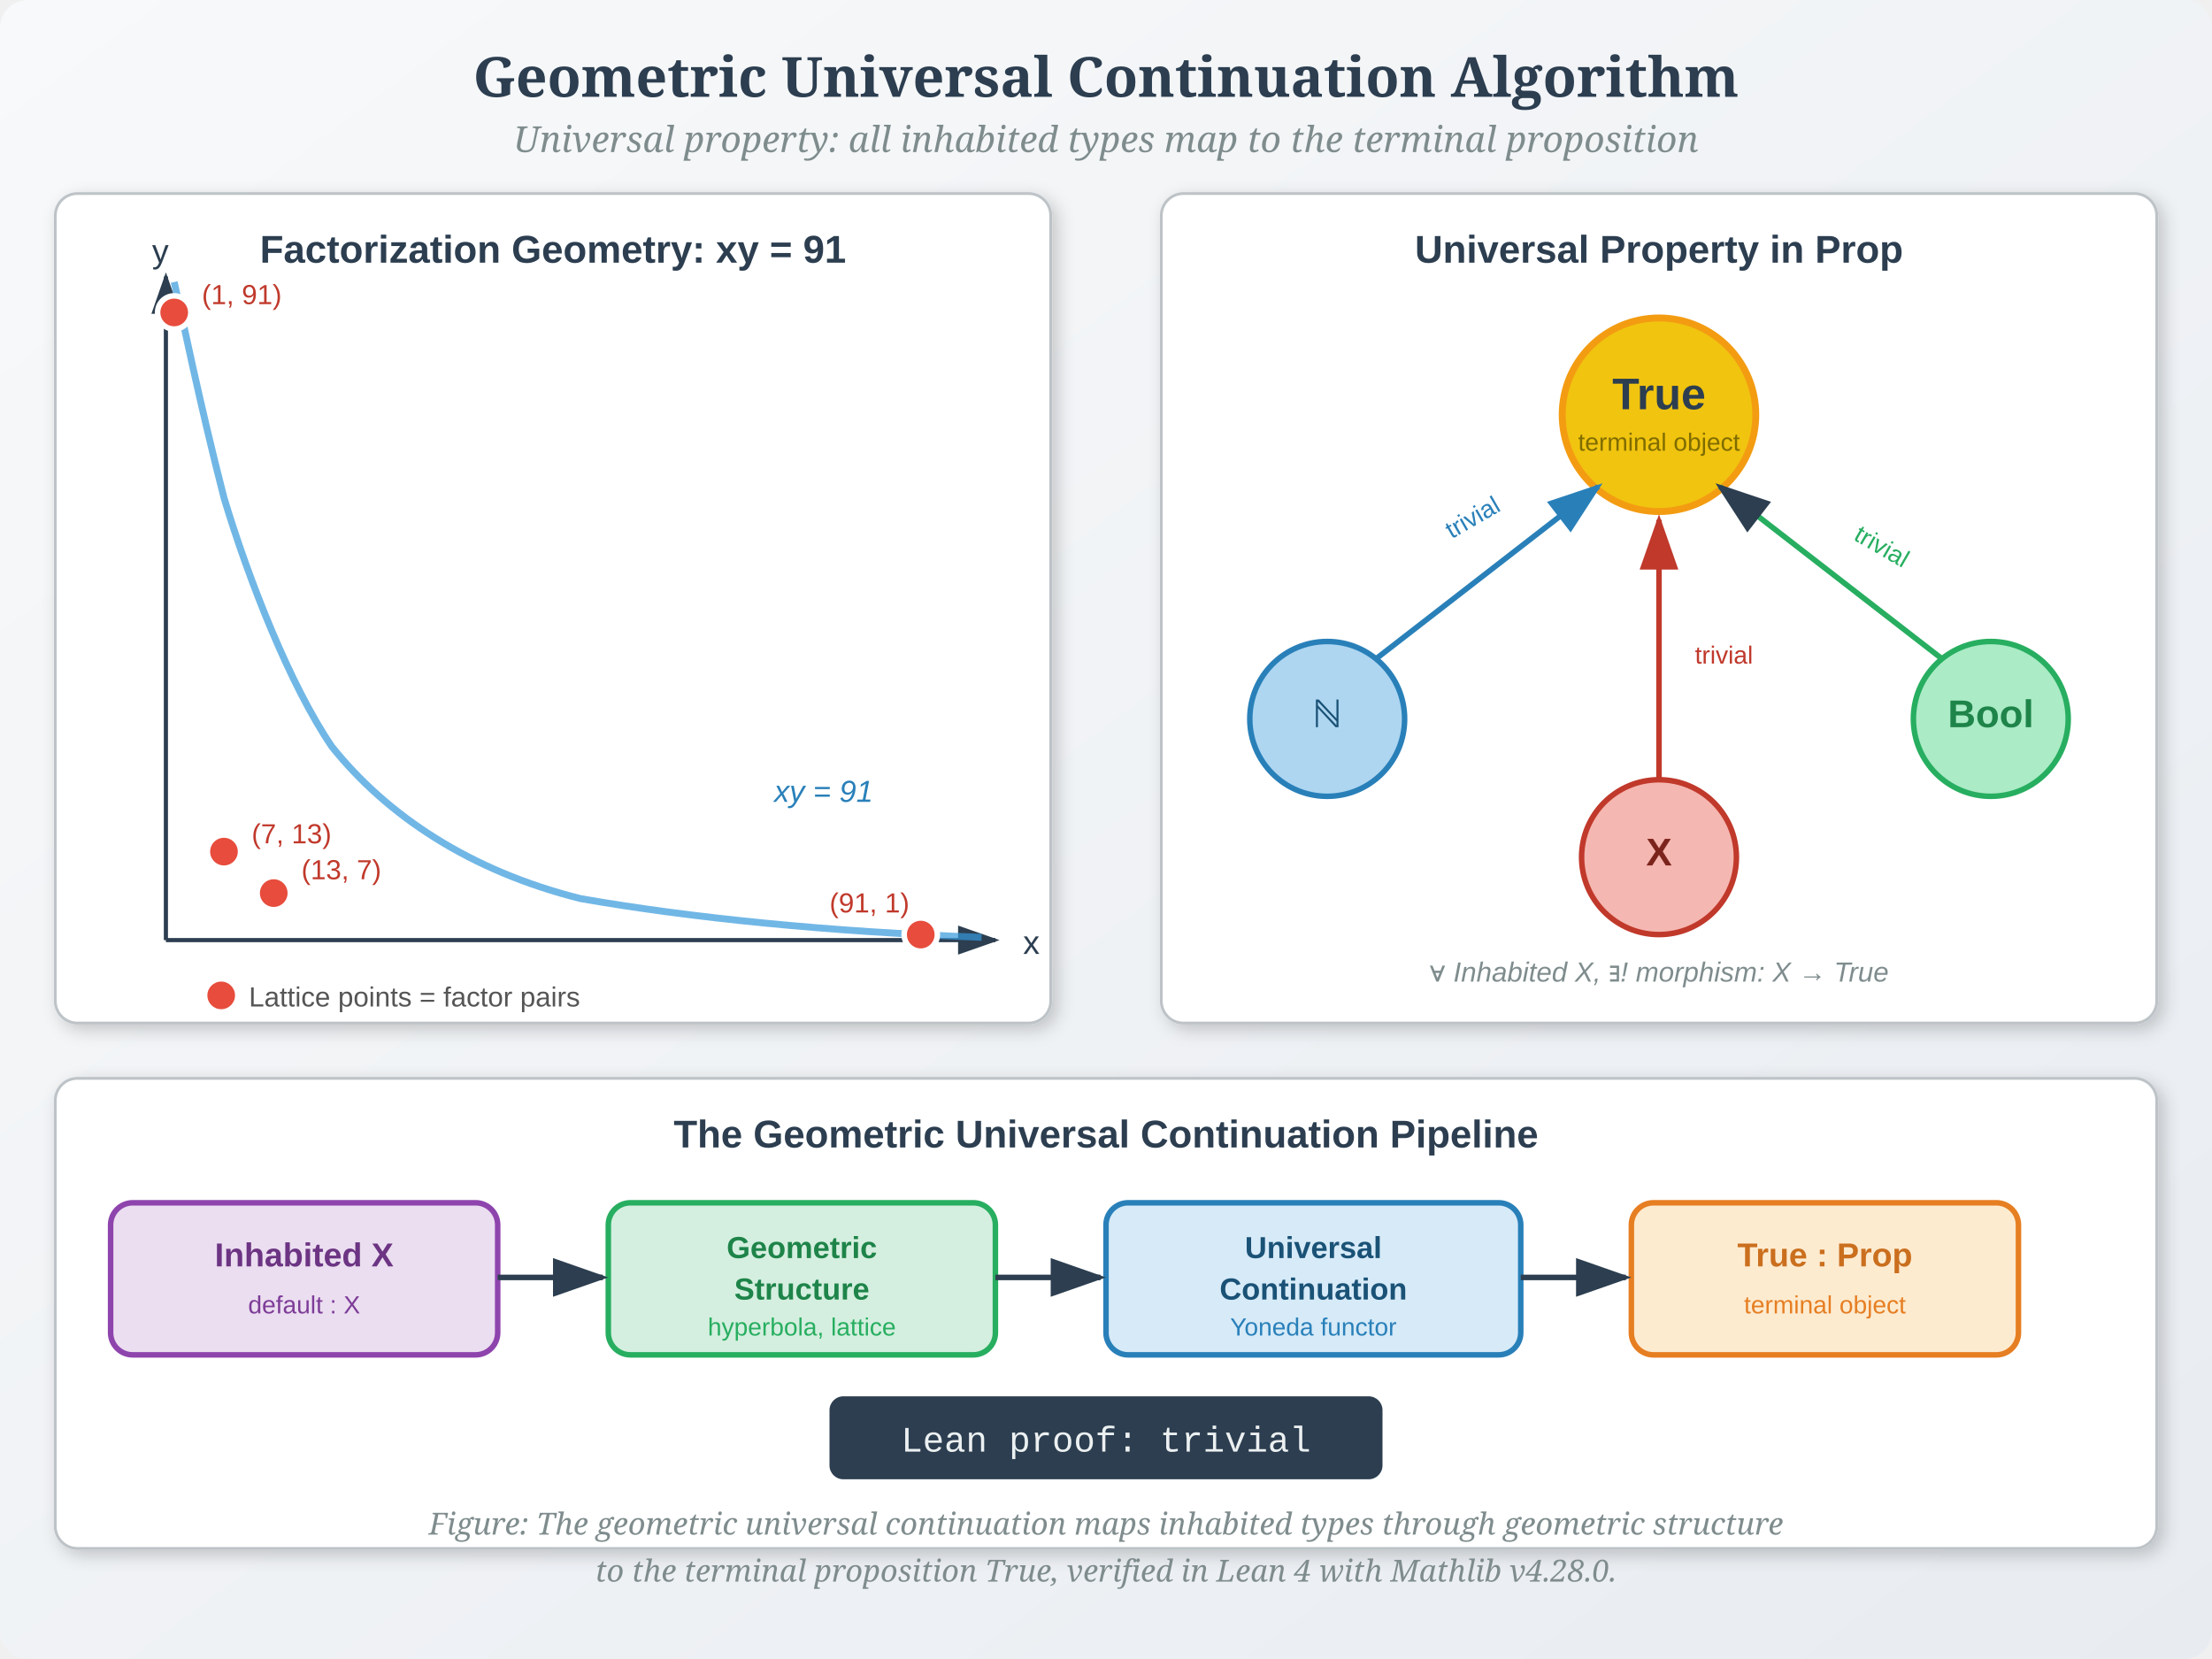
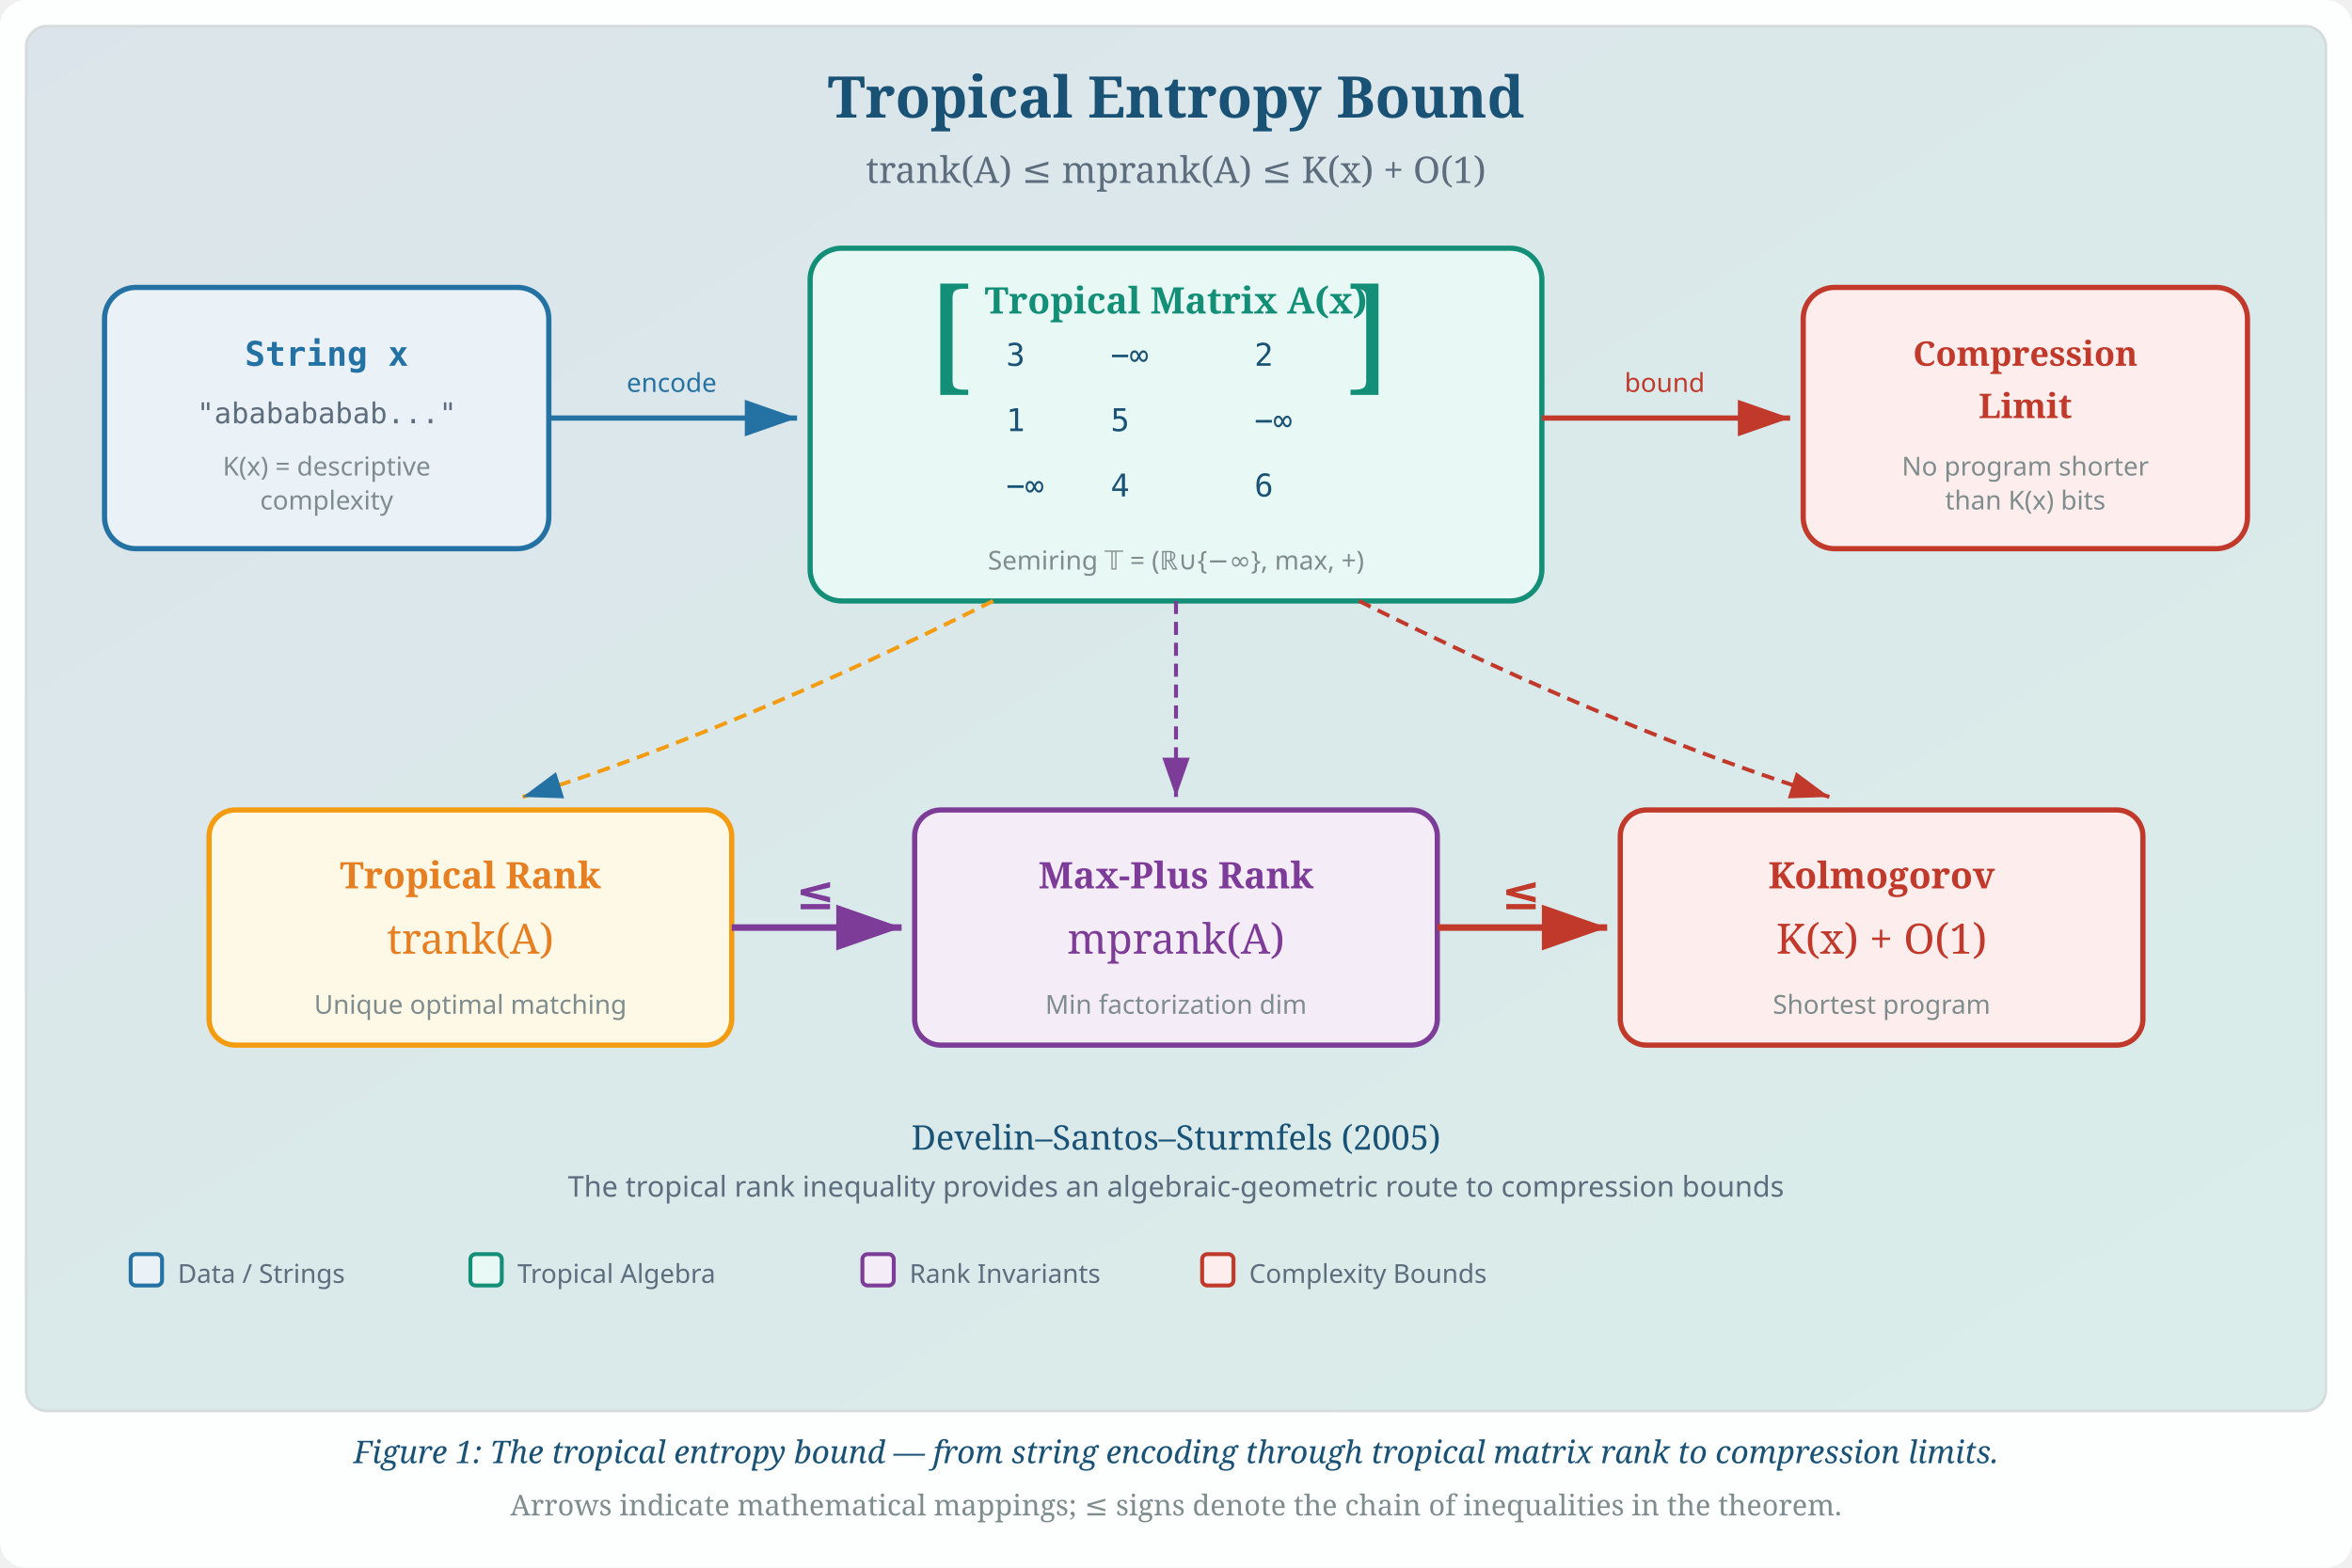
- <svg xmlns="http://www.w3.org/2000/svg" viewBox="0 0 800 600" width="800" height="600">
+ <svg xmlns="http://www.w3.org/2000/svg" viewBox="0 0 900 600" width="900" height="600">
  <defs>
-     <marker id="arrowhead" markerWidth="10" markerHeight="7" refX="9" refY="3.5" orient="auto">
-       <polygon points="0 0, 10 3.5, 0 7" fill="#2c3e50" />
+     <linearGradient id="tropicalGrad" x1="0%" y1="0%" x2="100%" y2="100%">
+       <stop offset="0%" style="stop-color:#1a5276;stop-opacity:0.15" />
+       <stop offset="100%" style="stop-color:#148f77;stop-opacity:0.15" />
+     </linearGradient>
+     <marker id="arrowBlue" markerWidth="10" markerHeight="7" refX="10" refY="3.5" orient="auto">
+       <polygon points="0 0, 10 3.5, 0 7" fill="#2471a3" />
    </marker>
-     <marker id="arrowhead-blue" markerWidth="10" markerHeight="7" refX="9" refY="3.5" orient="auto">
-       <polygon points="0 0, 10 3.5, 0 7" fill="#2980b9" />
-     </marker>
-     <marker id="arrowhead-red" markerWidth="10" markerHeight="7" refX="9" refY="3.5" orient="auto">
+     <marker id="arrowRed" markerWidth="10" markerHeight="7" refX="10" refY="3.5" orient="auto">
      <polygon points="0 0, 10 3.5, 0 7" fill="#c0392b" />
    </marker>
-     <linearGradient id="bg-grad" x1="0%" y1="0%" x2="100%" y2="100%">
-       <stop offset="0%" style="stop-color:#f8f9fa;stop-opacity:1" />
-       <stop offset="100%" style="stop-color:#e8ecf1;stop-opacity:1" />
-     </linearGradient>
-     <filter id="shadow" x="-5%" y="-5%" width="110%" height="110%">
-       <feDropShadow dx="2" dy="2" stdDeviation="3" flood-color="#00000033" />
-     </filter>
+     <marker id="arrowGreen" markerWidth="10" markerHeight="7" refX="10" refY="3.5" orient="auto">
+       <polygon points="0 0, 10 3.5, 0 7" fill="#148f77" />
+     </marker>
+     <marker id="arrowPurple" markerWidth="10" markerHeight="7" refX="10" refY="3.5" orient="auto">
+       <polygon points="0 0, 10 3.5, 0 7" fill="#7d3c98" />
+     </marker>
  </defs>
-   <rect width="800" height="600" fill="url(#bg-grad)" rx="10" />
-   <text x="400" y="35" text-anchor="middle" font-family="Georgia, serif" font-size="20" font-weight="bold" fill="#2c3e50">
-     Geometric Universal Continuation Algorithm
+   <rect width="900" height="600" fill="#fdfefe" rx="10" />
+   <rect x="10" y="10" width="880" height="530" fill="url(#tropicalGrad)" rx="8" stroke="#d5dbdb" stroke-width="1" />
+   <text x="450" y="45" text-anchor="middle" font-family="Georgia, serif" font-size="22" fill="#1a5276" font-weight="bold">
+     Tropical Entropy Bound
  </text>
-   <text x="400" y="55" text-anchor="middle" font-family="Georgia, serif" font-size="13" fill="#7f8c8d" font-style="italic">
-     Universal property: all inhabited types map to the terminal proposition
+   <text x="450" y="70" text-anchor="middle" font-family="Georgia, serif" font-size="14" fill="#5d6d7e">
+     trank(A) ≤ mprank(A) ≤ K(x) + O(1)
  </text>
-   <rect x="20" y="70" width="360" height="300" fill="white" rx="8" filter="url(#shadow)" stroke="#bdc3c7" stroke-width="1" />
-   <text x="200" y="95" text-anchor="middle" font-family="Arial, sans-serif" font-size="14" font-weight="bold" fill="#2c3e50">
-     Factorization Geometry: xy = 91
+   <rect x="40" y="110" width="170" height="100" rx="12" fill="#eaf2f8" stroke="#2471a3" stroke-width="2" />
+   <text x="125" y="140" text-anchor="middle" font-family="monospace" font-size="13" fill="#2471a3" font-weight="bold">String x</text>
+   <text x="125" y="162" text-anchor="middle" font-family="monospace" font-size="11" fill="#5d6d7e">"ababababab..."</text>
+   <text x="125" y="182" text-anchor="middle" font-family="sans-serif" font-size="10" fill="#7f8c8d">K(x) = descriptive</text>
+   <text x="125" y="195" text-anchor="middle" font-family="sans-serif" font-size="10" fill="#7f8c8d">complexity</text>
+   <rect x="310" y="95" width="280" height="135" rx="12" fill="#e8f8f5" stroke="#148f77" stroke-width="2" />
+   <text x="450" y="120" text-anchor="middle" font-family="Georgia, serif" font-size="14" fill="#148f77" font-weight="bold">
+     Tropical Matrix A(x)
  </text>
-   <line x1="60" y1="340" x2="360" y2="340" stroke="#2c3e50" stroke-width="1.5" marker-end="url(#arrowhead)" />
-   <line x1="60" y1="340" x2="60" y2="100" stroke="#2c3e50" stroke-width="1.5" marker-end="url(#arrowhead)" />
-   <text x="370" y="345" font-family="Arial" font-size="12" fill="#2c3e50">x</text>
-   <text x="55" y="95" font-family="Arial" font-size="12" fill="#2c3e50">y</text>
-   <path d="M 63,102 C 66,115 72,145 81,180 C 90,210 105,248 120,270 C 140,295 170,315 210,325 C 250,332 300,337 355,339" fill="none" stroke="#3498db" stroke-width="2.5" opacity="0.7" />
-   <circle cx="63" cy="113" r="6" fill="#e74c3c" stroke="white" stroke-width="2" />
-   <text x="73" y="110" font-family="Arial" font-size="10" fill="#c0392b">(1, 91)</text>
-   <circle cx="81" cy="308" r="6" fill="#e74c3c" stroke="white" stroke-width="2" />
-   <text x="91" y="305" font-family="Arial" font-size="10" fill="#c0392b">(7, 13)</text>
-   <circle cx="99" cy="323" r="6" fill="#e74c3c" stroke="white" stroke-width="2" />
-   <text x="109" y="318" font-family="Arial" font-size="10" fill="#c0392b">(13, 7)</text>
-   <circle cx="333" cy="338" r="6" fill="#e74c3c" stroke="white" stroke-width="2" />
-   <text x="300" y="330" font-family="Arial" font-size="10" fill="#c0392b">(91, 1)</text>
-   <text x="280" y="290" font-family="Arial" font-size="11" fill="#2980b9" font-style="italic">xy = 91</text>
-   <circle cx="80" cy="360" r="5" fill="#e74c3c" />
-   <text x="90" y="364" font-family="Arial" font-size="10" fill="#555">Lattice points = factor pairs</text>
-   <rect x="420" y="70" width="360" height="300" fill="white" rx="8" filter="url(#shadow)" stroke="#bdc3c7" stroke-width="1" />
-   <text x="600" y="95" text-anchor="middle" font-family="Arial, sans-serif" font-size="14" font-weight="bold" fill="#2c3e50">
-     Universal Property in Prop
+   <g transform="translate(360, 130)">
+     <text x="-5" y="15" font-family="serif" font-size="48" fill="#148f77">[</text>
+     <text x="155" y="15" font-family="serif" font-size="48" fill="#148f77">]</text>
+     <text x="25" y="10" font-family="monospace" font-size="12" fill="#1a5276">3</text>
+     <text x="65" y="10" font-family="monospace" font-size="12" fill="#1a5276">−∞</text>
+     <text x="120" y="10" font-family="monospace" font-size="12" fill="#1a5276">2</text>
+     <text x="25" y="35" font-family="monospace" font-size="12" fill="#1a5276">1</text>
+     <text x="65" y="35" font-family="monospace" font-size="12" fill="#1a5276">5</text>
+     <text x="120" y="35" font-family="monospace" font-size="12" fill="#1a5276">−∞</text>
+     <text x="25" y="60" font-family="monospace" font-size="12" fill="#1a5276">−∞</text>
+     <text x="65" y="60" font-family="monospace" font-size="12" fill="#1a5276">4</text>
+     <text x="120" y="60" font-family="monospace" font-size="12" fill="#1a5276">6</text>
+   </g>
+   <text x="450" y="218" text-anchor="middle" font-family="sans-serif" font-size="10" fill="#7f8c8d">Semiring 𝕋 = (ℝ∪{−∞}, max, +)</text>
+   <rect x="690" y="110" width="170" height="100" rx="12" fill="#fdedec" stroke="#c0392b" stroke-width="2" />
+   <text x="775" y="140" text-anchor="middle" font-family="Georgia, serif" font-size="13" fill="#c0392b" font-weight="bold">Compression</text>
+   <text x="775" y="160" text-anchor="middle" font-family="Georgia, serif" font-size="13" fill="#c0392b" font-weight="bold">Limit</text>
+   <text x="775" y="182" text-anchor="middle" font-family="sans-serif" font-size="10" fill="#7f8c8d">No program shorter</text>
+   <text x="775" y="195" text-anchor="middle" font-family="sans-serif" font-size="10" fill="#7f8c8d">than K(x) bits</text>
+   <line x1="210" y1="160" x2="305" y2="160" stroke="#2471a3" stroke-width="2" marker-end="url(#arrowBlue)" />
+   <text x="257" y="150" text-anchor="middle" font-family="sans-serif" font-size="10" fill="#2471a3">encode</text>
+   <line x1="590" y1="160" x2="685" y2="160" stroke="#c0392b" stroke-width="2" marker-end="url(#arrowRed)" />
+   <text x="637" y="150" text-anchor="middle" font-family="sans-serif" font-size="10" fill="#c0392b">bound</text>
+   <rect x="80" y="310" width="200" height="90" rx="10" fill="#fef9e7" stroke="#f39c12" stroke-width="2" />
+   <text x="180" y="340" text-anchor="middle" font-family="Georgia, serif" font-size="14" fill="#e67e22" font-weight="bold">Tropical Rank</text>
+   <text x="180" y="365" text-anchor="middle" font-family="serif" font-size="16" fill="#e67e22">trank(A)</text>
+   <text x="180" y="388" text-anchor="middle" font-family="sans-serif" font-size="10" fill="#7f8c8d">Unique optimal matching</text>
+   <rect x="350" y="310" width="200" height="90" rx="10" fill="#f4ecf7" stroke="#7d3c98" stroke-width="2" />
+   <text x="450" y="340" text-anchor="middle" font-family="Georgia, serif" font-size="14" fill="#7d3c98" font-weight="bold">Max-Plus Rank</text>
+   <text x="450" y="365" text-anchor="middle" font-family="serif" font-size="16" fill="#7d3c98">mprank(A)</text>
+   <text x="450" y="388" text-anchor="middle" font-family="sans-serif" font-size="10" fill="#7f8c8d">Min factorization dim</text>
+   <rect x="620" y="310" width="200" height="90" rx="10" fill="#fdedec" stroke="#c0392b" stroke-width="2" />
+   <text x="720" y="340" text-anchor="middle" font-family="Georgia, serif" font-size="14" fill="#c0392b" font-weight="bold">Kolmogorov</text>
+   <text x="720" y="365" text-anchor="middle" font-family="serif" font-size="16" fill="#c0392b">K(x) + O(1)</text>
+   <text x="720" y="388" text-anchor="middle" font-family="sans-serif" font-size="10" fill="#7f8c8d">Shortest program</text>
+   <line x1="280" y1="355" x2="345" y2="355" stroke="#7d3c98" stroke-width="2.5" marker-end="url(#arrowPurple)" />
+   <text x="312" y="348" text-anchor="middle" font-family="serif" font-size="18" fill="#7d3c98" font-weight="bold">≤</text>
+   <line x1="550" y1="355" x2="615" y2="355" stroke="#c0392b" stroke-width="2.5" marker-end="url(#arrowRed)" />
+   <text x="582" y="348" text-anchor="middle" font-family="serif" font-size="18" fill="#c0392b" font-weight="bold">≤</text>
+   <path d="M 380 230 Q 280 280 200 305" fill="none" stroke="#f39c12" stroke-width="1.5" stroke-dasharray="5,3" marker-end="url(#arrowBlue)" />
+   <path d="M 450 230 L 450 305" fill="none" stroke="#7d3c98" stroke-width="1.5" stroke-dasharray="5,3" marker-end="url(#arrowPurple)" />
+   <path d="M 520 230 Q 620 280 700 305" fill="none" stroke="#c0392b" stroke-width="1.5" stroke-dasharray="5,3" marker-end="url(#arrowRed)" />
+   <text x="450" y="440" text-anchor="middle" font-family="Georgia, serif" font-size="13" fill="#1a5276">
+     Develin–Santos–Sturmfels (2005)
  </text>
-   <circle cx="600" cy="150" r="35" fill="#f1c40f" stroke="#f39c12" stroke-width="2.5" />
-   <text x="600" y="148" text-anchor="middle" font-family="Arial" font-size="16" font-weight="bold" fill="#2c3e50">True</text>
-   <text x="600" y="163" text-anchor="middle" font-family="Arial" font-size="9" fill="#7f6c00">terminal object</text>
-   <circle cx="480" cy="260" r="28" fill="#aed6f1" stroke="#2980b9" stroke-width="2" />
-   <text x="480" y="263" text-anchor="middle" font-family="Arial" font-size="14" font-weight="bold" fill="#1a5276">ℕ</text>
-   <circle cx="600" cy="310" r="28" fill="#f5b7b1" stroke="#c0392b" stroke-width="2" />
-   <text x="600" y="313" text-anchor="middle" font-family="Arial" font-size="14" font-weight="bold" fill="#7b241c">X</text>
-   <circle cx="720" cy="260" r="28" fill="#abebc6" stroke="#27ae60" stroke-width="2" />
-   <text x="720" y="263" text-anchor="middle" font-family="Arial" font-size="14" font-weight="bold" fill="#1e8449">Bool</text>
-   <line x1="498" y1="238" x2="578" y2="176" stroke="#2980b9" stroke-width="2" marker-end="url(#arrowhead-blue)" />
-   <text x="525" y="195" font-family="Arial" font-size="9" fill="#2980b9" transform="rotate(-30, 525, 195)">trivial</text>
-   <line x1="600" y1="282" x2="600" y2="188" stroke="#c0392b" stroke-width="2" marker-end="url(#arrowhead-red)" />
-   <text x="613" y="240" font-family="Arial" font-size="9" fill="#c0392b">trivial</text>
-   <line x1="702" y1="238" x2="622" y2="176" stroke="#27ae60" stroke-width="2" marker-end="url(#arrowhead)" />
-   <text x="670" y="195" font-family="Arial" font-size="9" fill="#27ae60" transform="rotate(30, 670, 195)">trivial</text>
-   <text x="600" y="355" text-anchor="middle" font-family="Arial" font-size="10" fill="#7f8c8d" font-style="italic">
-     ∀ Inhabited X, ∃! morphism: X → True
+   <text x="450" y="458" text-anchor="middle" font-family="sans-serif" font-size="11" fill="#5d6d7e">
+     The tropical rank inequality provides an algebraic-geometric route to compression bounds
  </text>
-   <rect x="20" y="390" width="760" height="170" fill="white" rx="8" filter="url(#shadow)" stroke="#bdc3c7" stroke-width="1" />
-   <text x="400" y="415" text-anchor="middle" font-family="Arial" font-size="14" font-weight="bold" fill="#2c3e50">
-     The Geometric Universal Continuation Pipeline
+   <g transform="translate(50, 480)">
+     <rect width="12" height="12" fill="#eaf2f8" stroke="#2471a3" stroke-width="1.5" rx="2" />
+     <text x="18" y="11" font-family="sans-serif" font-size="10" fill="#5d6d7e">Data / Strings</text>
+     <rect x="130" width="12" height="12" fill="#e8f8f5" stroke="#148f77" stroke-width="1.5" rx="2" />
+     <text x="148" y="11" font-family="sans-serif" font-size="10" fill="#5d6d7e">Tropical Algebra</text>
+     <rect x="280" width="12" height="12" fill="#f4ecf7" stroke="#7d3c98" stroke-width="1.5" rx="2" />
+     <text x="298" y="11" font-family="sans-serif" font-size="10" fill="#5d6d7e">Rank Invariants</text>
+     <rect x="410" width="12" height="12" fill="#fdedec" stroke="#c0392b" stroke-width="1.5" rx="2" />
+     <text x="428" y="11" font-family="sans-serif" font-size="10" fill="#5d6d7e">Complexity Bounds</text>
+   </g>
+   <text x="450" y="560" text-anchor="middle" font-family="Georgia, serif" font-size="12" fill="#1a5276" font-style="italic">
+     Figure 1: The tropical entropy bound — from string encoding through tropical matrix rank to compression limits.
  </text>
-   <rect x="40" y="435" width="140" height="55" rx="8" fill="#ebdef0" stroke="#8e44ad" stroke-width="2" />
-   <text x="110" y="458" text-anchor="middle" font-family="Arial" font-size="12" font-weight="bold" fill="#6c3483">Inhabited X</text>
-   <text x="110" y="475" text-anchor="middle" font-family="Arial" font-size="9" fill="#7d3c98">default : X</text>
-   <rect x="220" y="435" width="140" height="55" rx="8" fill="#d4efdf" stroke="#27ae60" stroke-width="2" />
-   <text x="290" y="455" text-anchor="middle" font-family="Arial" font-size="11" font-weight="bold" fill="#1e8449">Geometric</text>
-   <text x="290" y="470" text-anchor="middle" font-family="Arial" font-size="11" font-weight="bold" fill="#1e8449">Structure</text>
-   <text x="290" y="483" text-anchor="middle" font-family="Arial" font-size="9" fill="#27ae60">hyperbola, lattice</text>
-   <rect x="400" y="435" width="150" height="55" rx="8" fill="#d6eaf8" stroke="#2980b9" stroke-width="2" />
-   <text x="475" y="455" text-anchor="middle" font-family="Arial" font-size="11" font-weight="bold" fill="#1a5276">Universal</text>
-   <text x="475" y="470" text-anchor="middle" font-family="Arial" font-size="11" font-weight="bold" fill="#1a5276">Continuation</text>
-   <text x="475" y="483" text-anchor="middle" font-family="Arial" font-size="9" fill="#2980b9">Yoneda functor</text>
-   <rect x="590" y="435" width="140" height="55" rx="8" fill="#fdebd0" stroke="#e67e22" stroke-width="2" />
-   <text x="660" y="458" text-anchor="middle" font-family="Arial" font-size="12" font-weight="bold" fill="#ca6f1e">True : Prop</text>
-   <text x="660" y="475" text-anchor="middle" font-family="Arial" font-size="9" fill="#e67e22">terminal object</text>
-   <line x1="180" y1="462" x2="218" y2="462" stroke="#2c3e50" stroke-width="2" marker-end="url(#arrowhead)" />
-   <line x1="360" y1="462" x2="398" y2="462" stroke="#2c3e50" stroke-width="2" marker-end="url(#arrowhead)" />
-   <line x1="550" y1="462" x2="588" y2="462" stroke="#2c3e50" stroke-width="2" marker-end="url(#arrowhead)" />
-   <rect x="300" y="505" width="200" height="30" rx="5" fill="#2c3e50" />
-   <text x="400" y="525" text-anchor="middle" font-family="Courier New, monospace" font-size="13" fill="#ecf0f1">
-     Lean proof: trivial
-   </text>
-   <text x="400" y="555" text-anchor="middle" font-family="Georgia, serif" font-size="11" fill="#7f8c8d" font-style="italic">
-     Figure: The geometric universal continuation maps inhabited types through geometric structure
-   </text>
-   <text x="400" y="572" text-anchor="middle" font-family="Georgia, serif" font-size="11" fill="#7f8c8d" font-style="italic">
-     to the terminal proposition True, verified in Lean 4 with Mathlib v4.28.0.
+   <text x="450" y="580" text-anchor="middle" font-family="Georgia, serif" font-size="11" fill="#7f8c8d">
+     Arrows indicate mathematical mappings; ≤ signs denote the chain of inequalities in the theorem.
  </text>
</svg>
